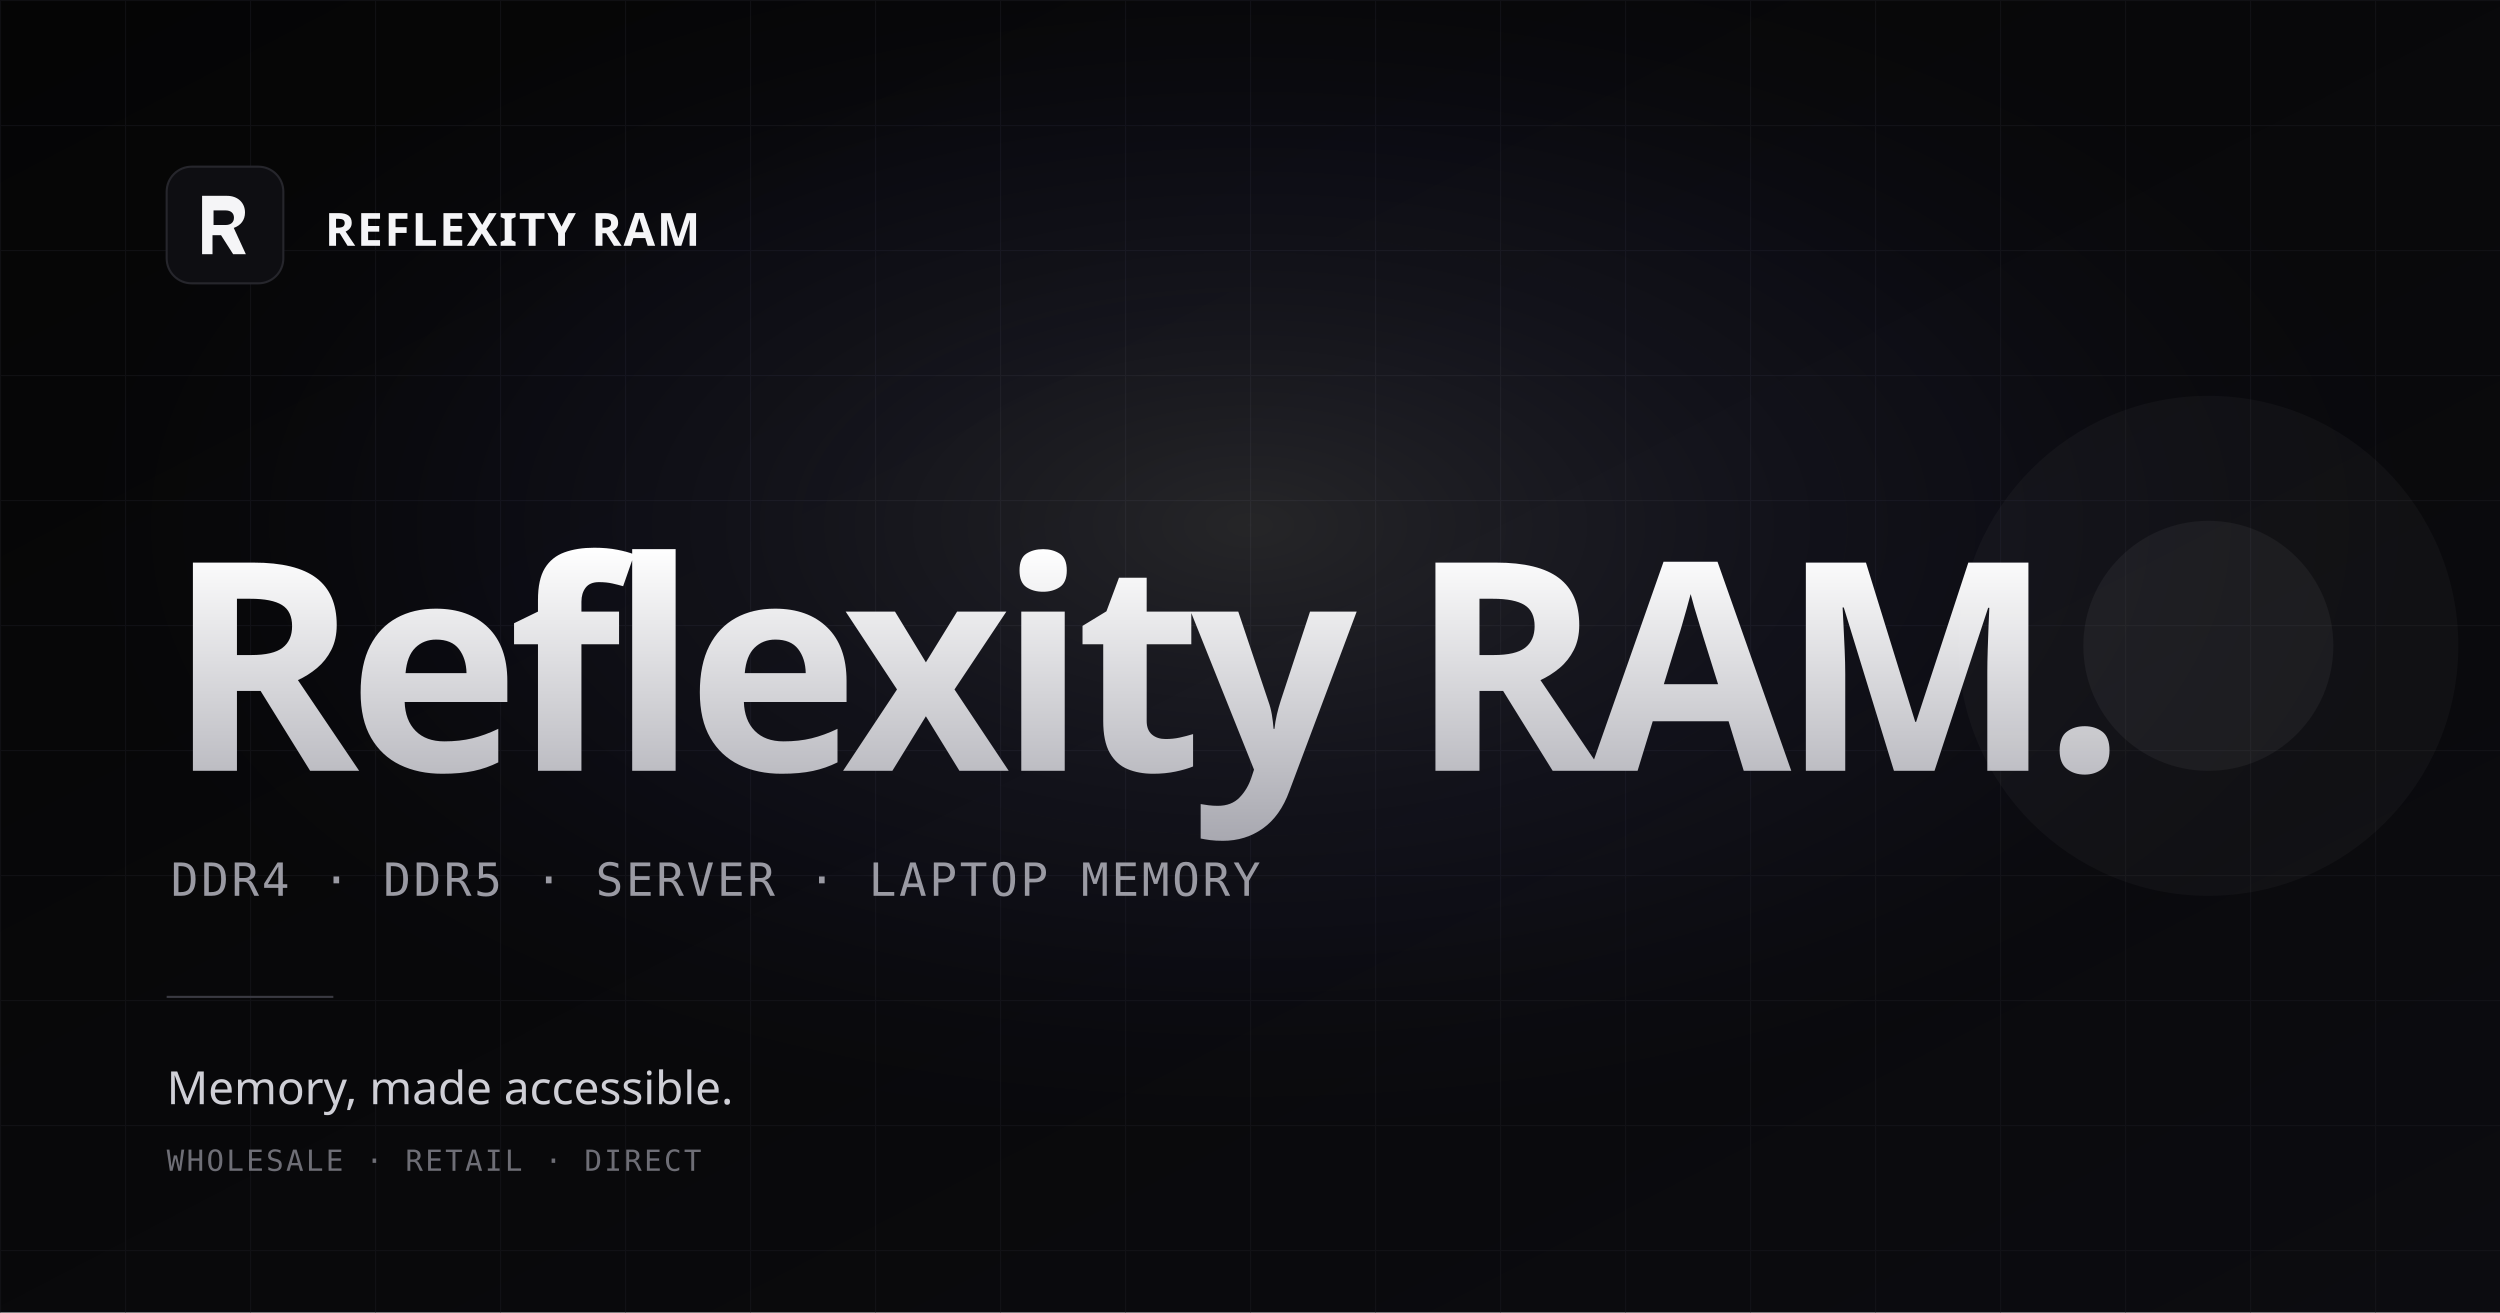
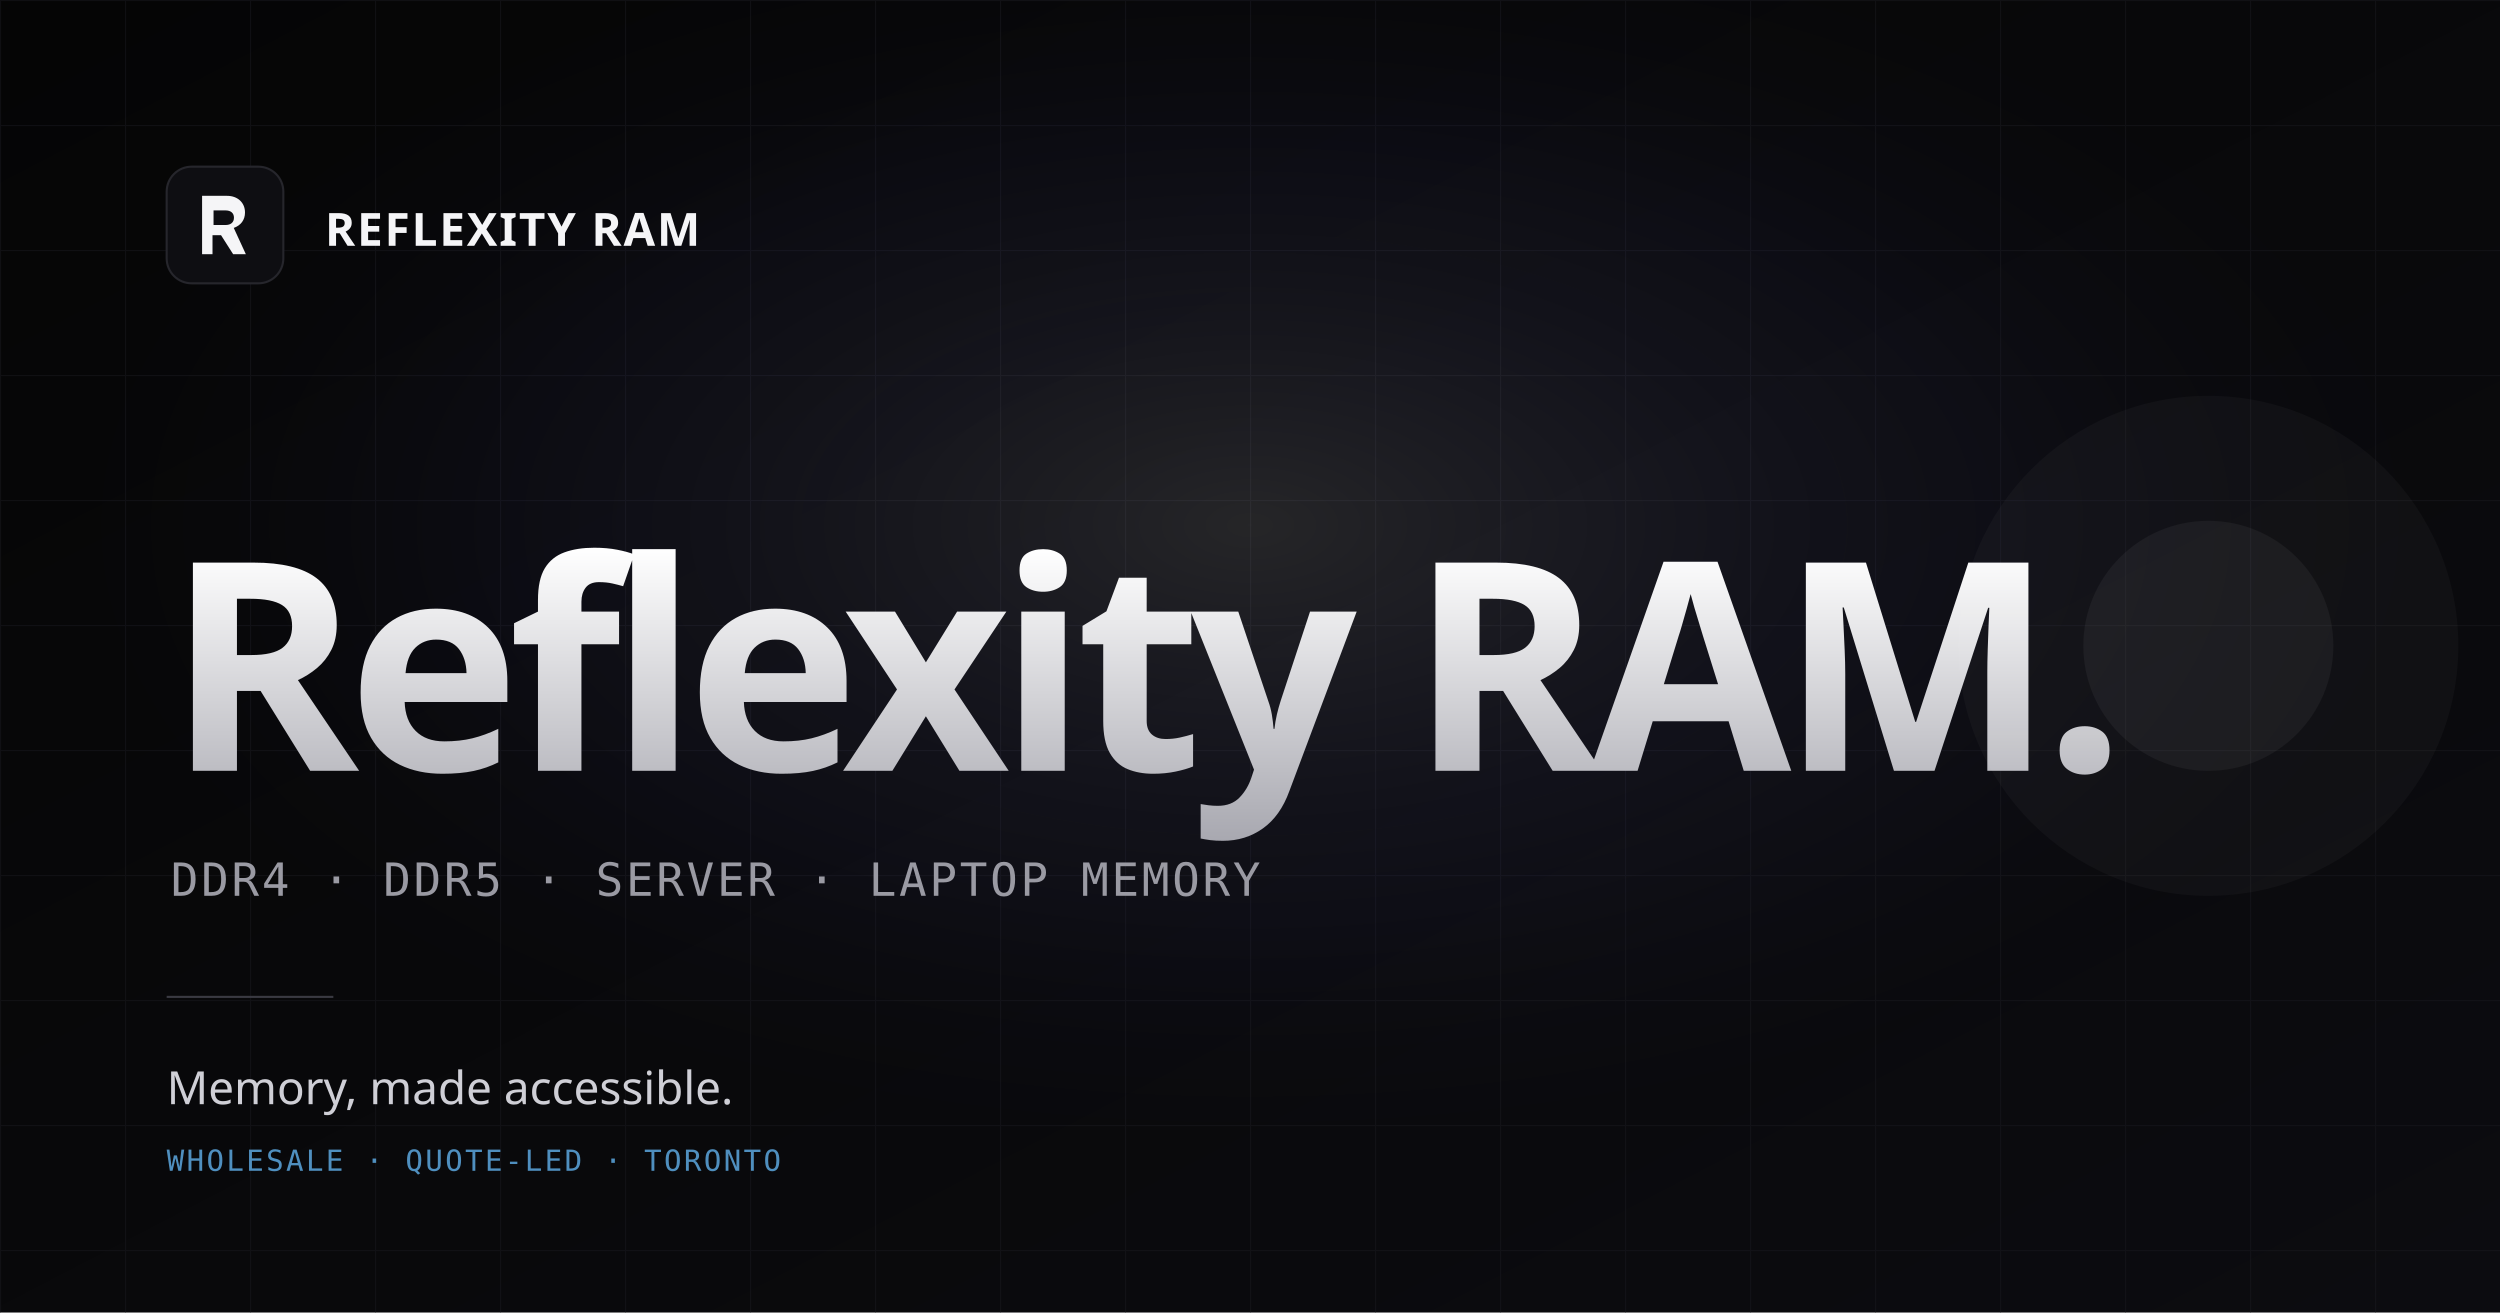
<svg xmlns="http://www.w3.org/2000/svg" viewBox="0 0 1200 630" width="1200" height="630">
  <defs>
    <linearGradient id="bg" x1="0" y1="0" x2="1" y2="1">
      <stop offset="0%" stop-color="#050505" />
      <stop offset="100%" stop-color="#0c0c10" />
    </linearGradient>
    <radialGradient id="glow" cx="50%" cy="40%" r="50%">
      <stop offset="0%" stop-color="#ffffff" stop-opacity="0.12" />
      <stop offset="60%" stop-color="#7a7aff" stop-opacity="0.04" />
      <stop offset="100%" stop-color="#000" stop-opacity="0" />
    </radialGradient>
    <linearGradient id="title" x1="0" y1="0" x2="0" y2="1">
      <stop offset="0%" stop-color="#ffffff" />
      <stop offset="100%" stop-color="#a8a8b0" />
    </linearGradient>
    <pattern id="grid" width="60" height="60" patternUnits="userSpaceOnUse">
      <path d="M 60 0 L 0 0 0 60" fill="none" stroke="#1a1a1f" stroke-width="1" />
    </pattern>
  </defs>
  <rect width="1200" height="630" fill="url(#bg)" />
  <rect width="1200" height="630" fill="url(#grid)" opacity="0.5" />
  <rect width="1200" height="630" fill="url(#glow)" />
  <g transform="translate(80, 80)">
    <rect width="56" height="56" rx="12" fill="#0e0e12" stroke="#26262c" stroke-width="1" />
    <path d="M17 42V14h12c5 0 8.6 3.2 8.6 8 0 3.6-2 6.2-5.4 7.4L38 42h-6.1l-5.8-9.1h-4.1V42H17zm5.5-14h5.8c2.5 0 4-1.3 4-3.5s-1.5-3.5-4-3.5h-5.8V28z" fill="#f5f5f7" />
  </g>
  <text x="156" y="118" font-family="Figtree, sans-serif" font-size="22" font-weight="600" fill="#f5f5f7" letter-spacing="0.04em">REFLEXITY RAM</text>
  <text x="80" y="370" font-family="Figtree, sans-serif" font-size="140" font-weight="800" fill="url(#title)" letter-spacing="-0.04em">Reflexity RAM.</text>
  <text x="82" y="430" font-family="JetBrains Mono, monospace" font-size="22" fill="#9a9aa3" letter-spacing="0.06em">DDR4  ·  DDR5  ·  SERVER  ·  LAPTOP MEMORY</text>
  <rect x="80" y="478" width="80" height="1" fill="#3a3a42" />
  <text x="80" y="530" font-family="Figtree, sans-serif" font-size="22" fill="#cfcfd6">Memory, made accessible.</text>
-   <text x="80" y="562" font-family="JetBrains Mono, monospace" font-size="14" fill="#6e6e76" letter-spacing="0.08em">WHOLESALE  ·  RETAIL  ·  DIRECT</text>
+   <text x="80" y="562" font-family="JetBrains Mono, monospace" font-size="14" fill="#4F8FBF" letter-spacing="0.08em">WHOLESALE  ·  QUOTE-LED  ·  TORONTO</text>
  <circle cx="1060" cy="310" r="120" fill="#ffffff" opacity="0.03" />
  <circle cx="1060" cy="310" r="60" fill="#ffffff" opacity="0.05" />
</svg>
